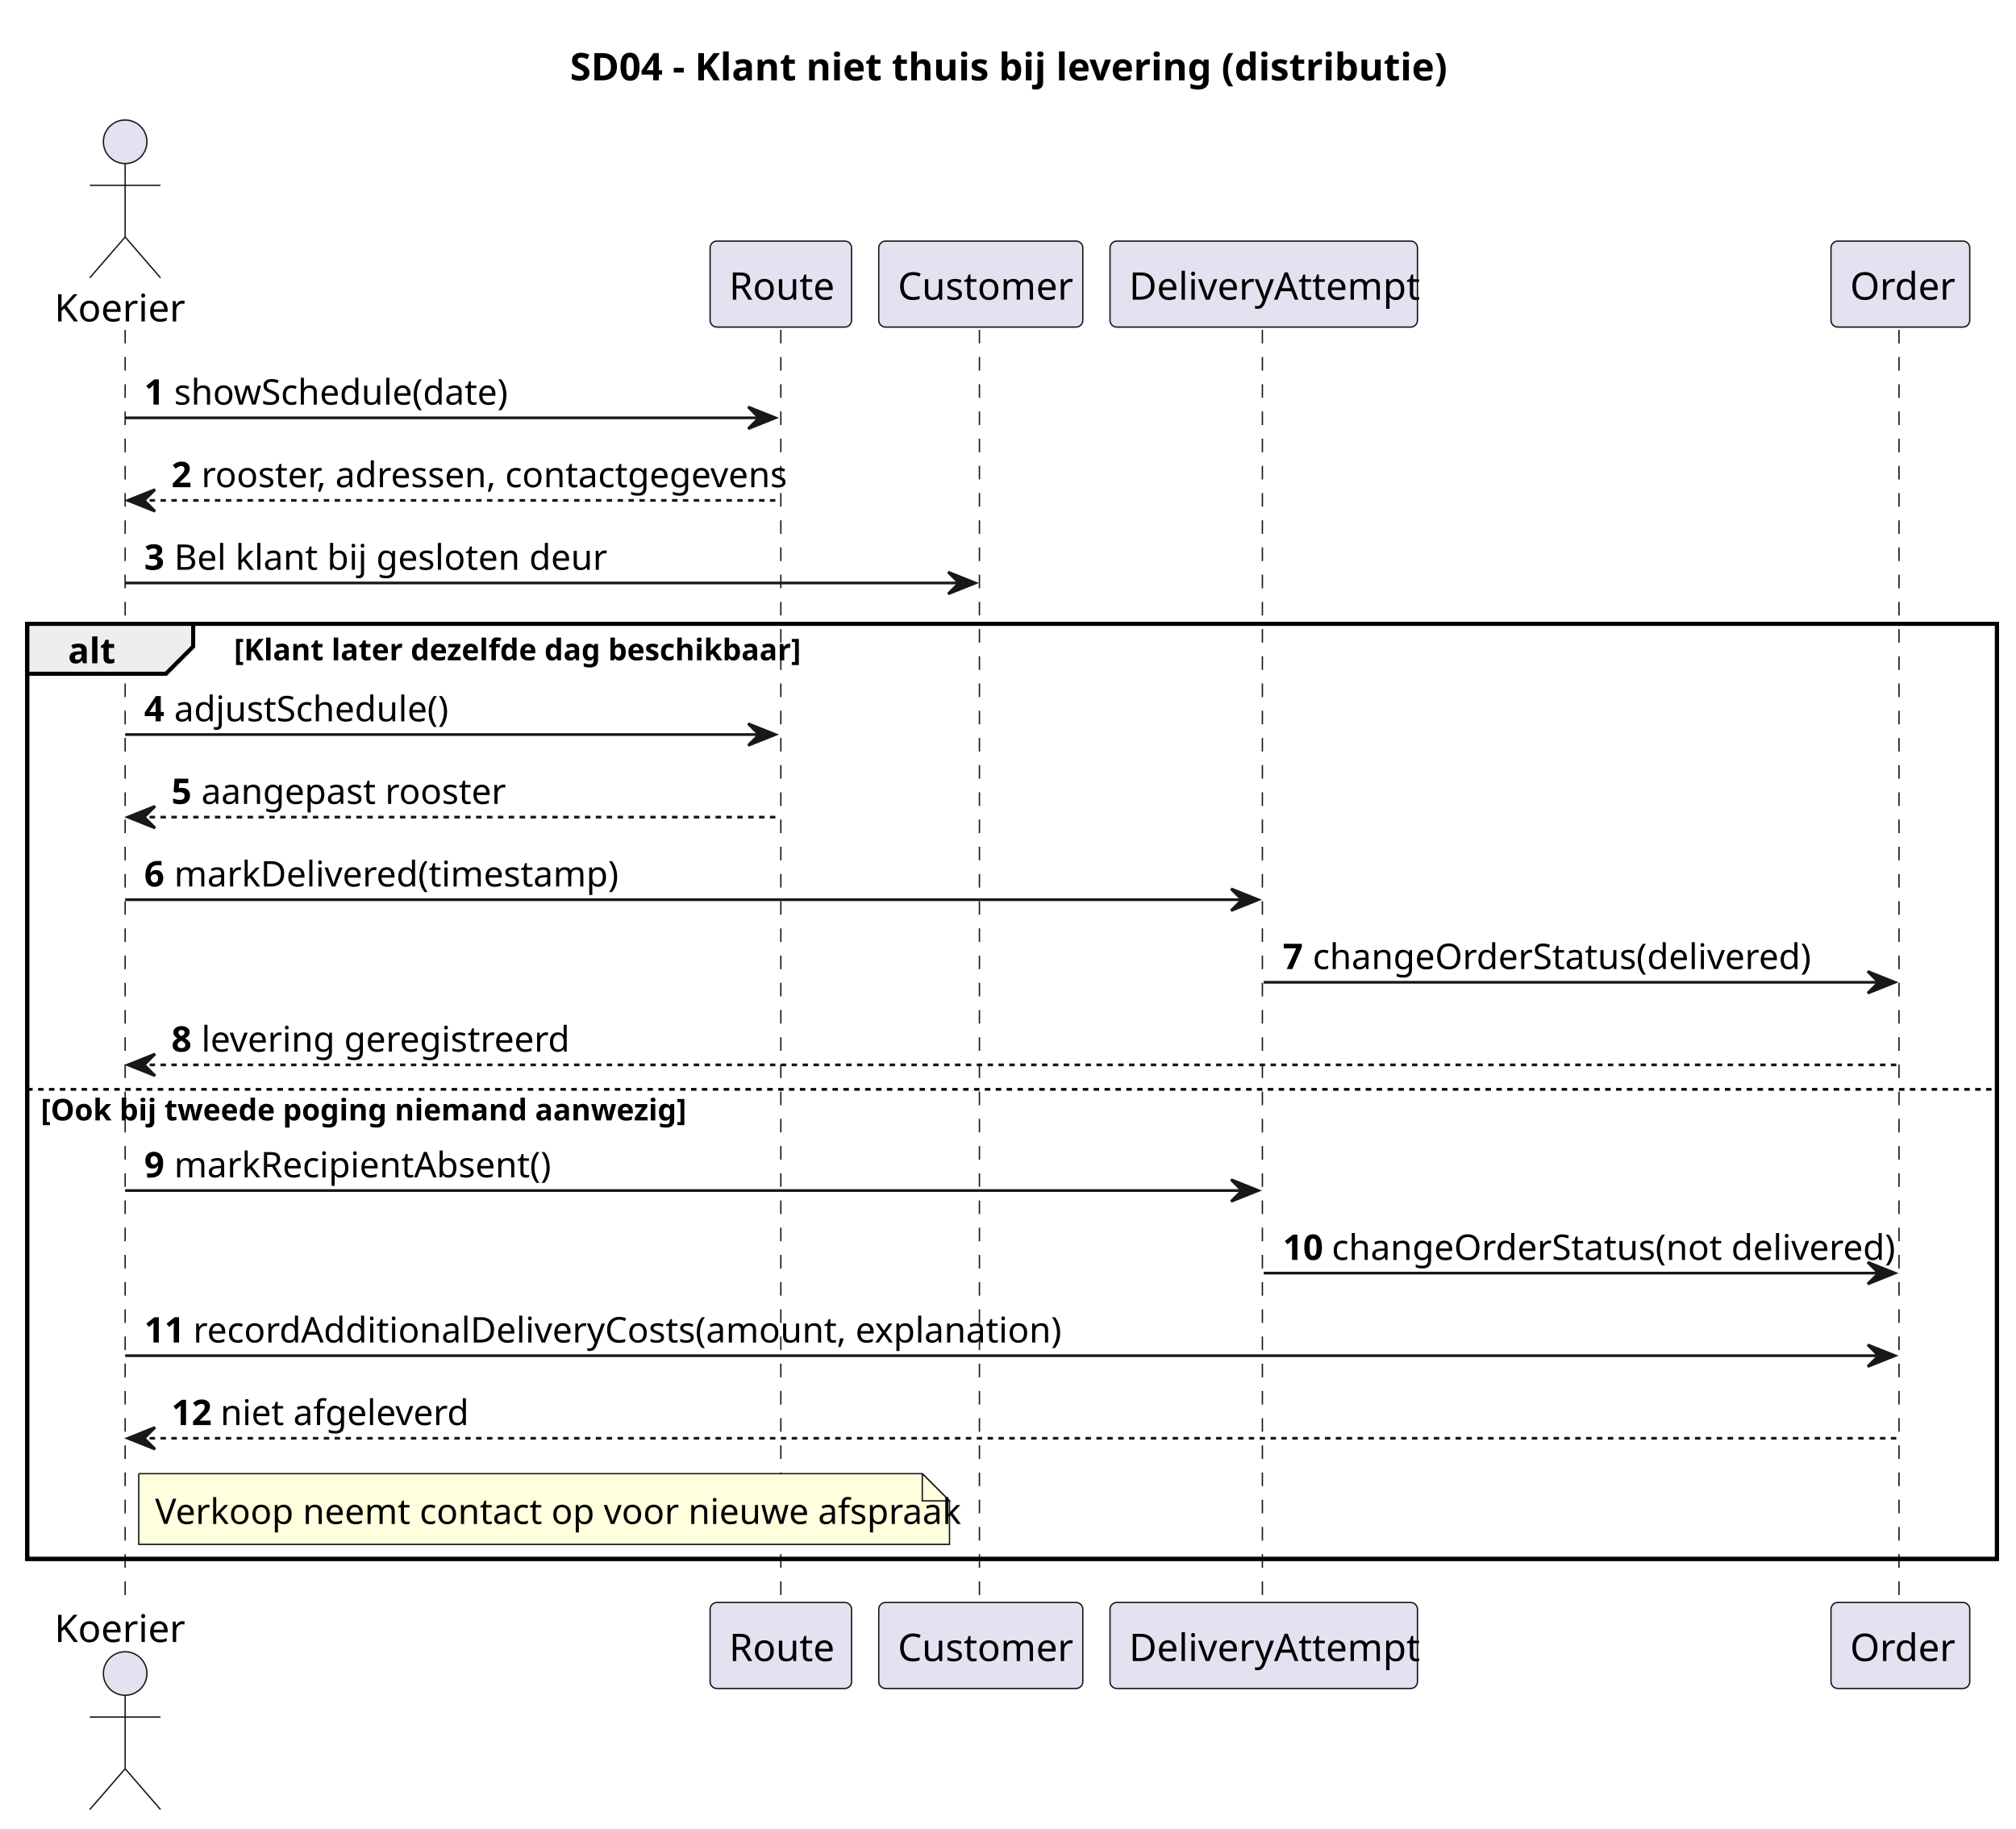
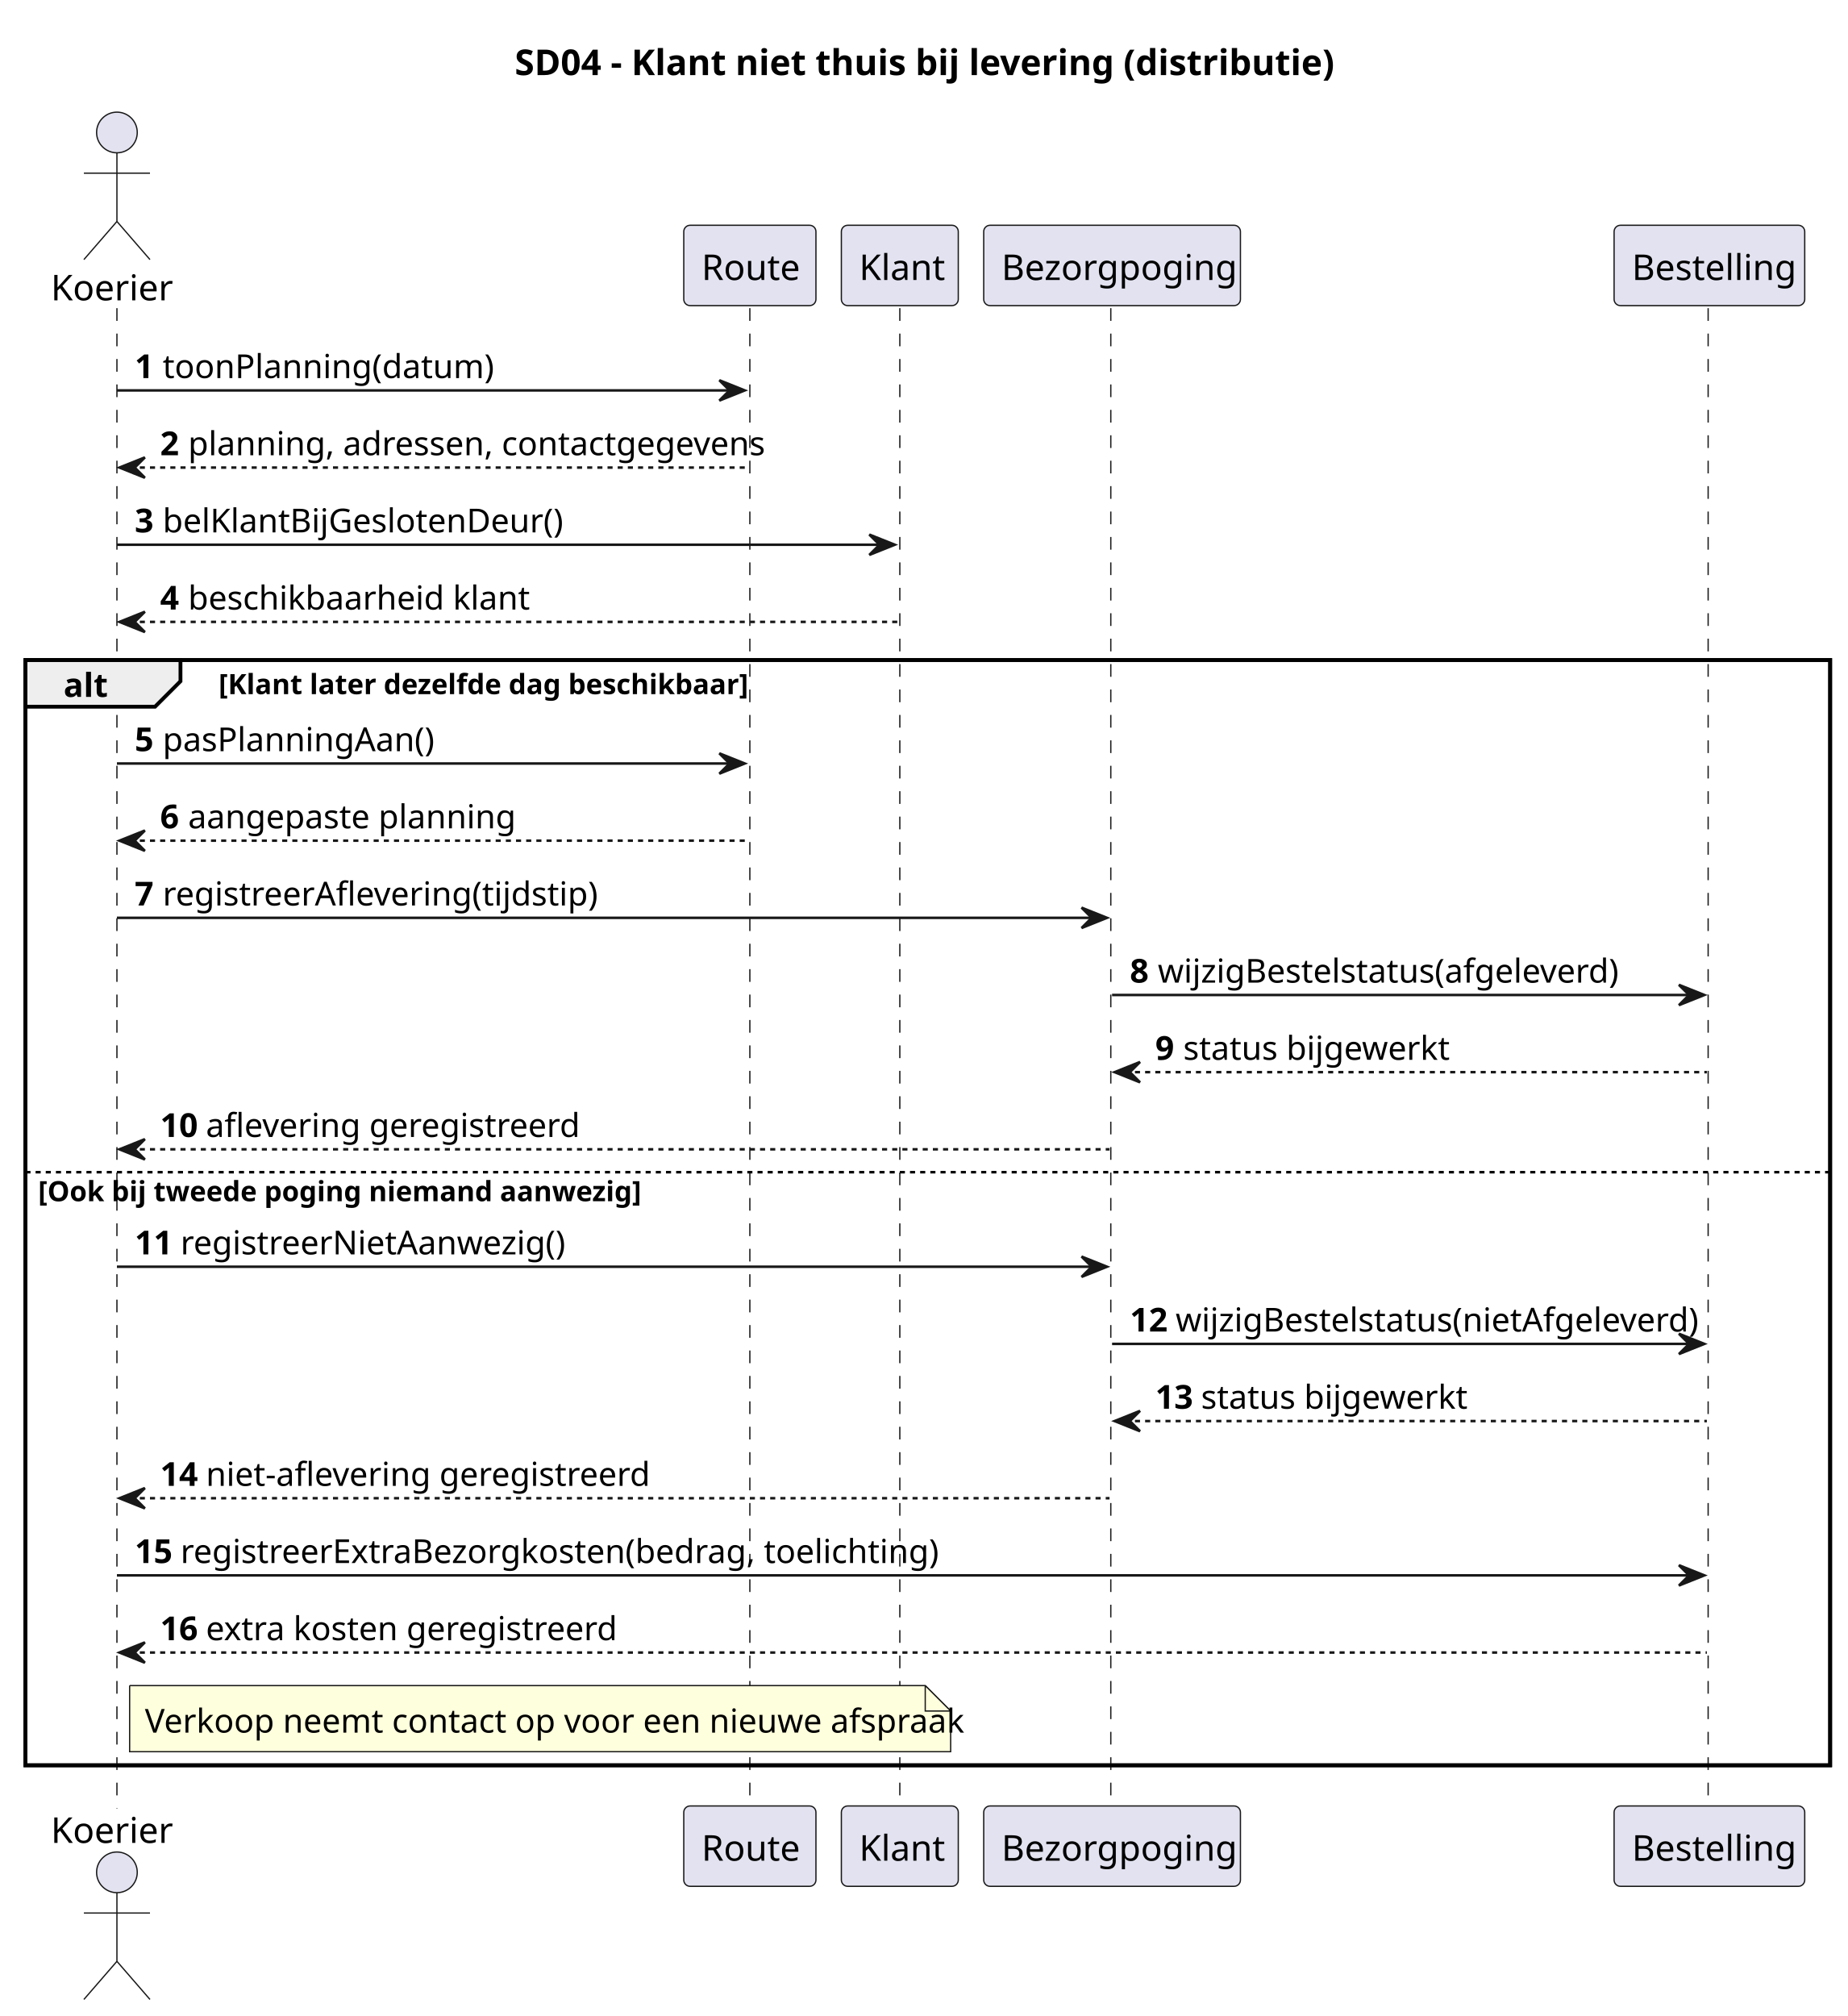
- <svg xmlns="http://www.w3.org/2000/svg" contentStyleType="text/css" height="672px" preserveAspectRatio="none" style="width:741px;height:672px;background:#FFFFFF;" version="1.1" viewBox="0 0 741 672" width="741px" zoomAndPan="magnify">
+ <svg xmlns="http://www.w3.org/2000/svg" contentStyleType="text/css" height="793px" preserveAspectRatio="none" style="width:727px;height:793px;background:#FFFFFF;" version="1.1" viewBox="0 0 727 793" width="727px" zoomAndPan="magnify">
  <defs />
  <g>
-     <text fill="#000000" font-family="sans-serif" font-size="14" font-weight="bold" lengthAdjust="spacing" textLength="324" x="209.5" y="29.533">SD04 - Klant niet thuis bij levering (distributie)</text>
-     <rect fill="none" height="343.703" style="stroke:#000000;stroke-width:1.5;" width="724" x="10" y="229.273" />
-     <line style="stroke:#181818;stroke-width:0.5;stroke-dasharray:5.0,5.0;" x1="46" x2="46" y1="121.219" y2="589.977" />
-     <line style="stroke:#181818;stroke-width:0.5;stroke-dasharray:5.0,5.0;" x1="287" x2="287" y1="121.219" y2="589.977" />
-     <line style="stroke:#181818;stroke-width:0.5;stroke-dasharray:5.0,5.0;" x1="360" x2="360" y1="121.219" y2="589.977" />
-     <line style="stroke:#181818;stroke-width:0.5;stroke-dasharray:5.0,5.0;" x1="464" x2="464" y1="121.219" y2="589.977" />
-     <line style="stroke:#181818;stroke-width:0.5;stroke-dasharray:5.0,5.0;" x1="698" x2="698" y1="121.219" y2="589.977" />
+     <text fill="#000000" font-family="sans-serif" font-size="14" font-weight="bold" lengthAdjust="spacing" textLength="324" x="202.5" y="29.533">SD04 - Klant niet thuis bij levering (distributie)</text>
+     <rect fill="none" height="434.758" style="stroke:#000000;stroke-width:1.5;" width="710" x="10" y="259.625" />
+     <line style="stroke:#181818;stroke-width:0.5;stroke-dasharray:5.0,5.0;" x1="46" x2="46" y1="121.219" y2="711.383" />
+     <line style="stroke:#181818;stroke-width:0.5;stroke-dasharray:5.0,5.0;" x1="295" x2="295" y1="121.219" y2="711.383" />
+     <line style="stroke:#181818;stroke-width:0.5;stroke-dasharray:5.0,5.0;" x1="354" x2="354" y1="121.219" y2="711.383" />
+     <line style="stroke:#181818;stroke-width:0.5;stroke-dasharray:5.0,5.0;" x1="437" x2="437" y1="121.219" y2="711.383" />
+     <line style="stroke:#181818;stroke-width:0.5;stroke-dasharray:5.0,5.0;" x1="672" x2="672" y1="121.219" y2="711.383" />
    <text fill="#000000" font-family="sans-serif" font-size="14" lengthAdjust="spacing" textLength="46" x="20" y="118.143">Koerier</text>
    <ellipse cx="46" cy="52.109" fill="#E2E2F0" rx="8" ry="8" style="stroke:#181818;stroke-width:0.5;" />
    <path d="M46,60.109 L46,87.109 M33,68.109 L59,68.109 M46,87.109 L33,102.109 M46,87.109 L59,102.109 " fill="none" style="stroke:#181818;stroke-width:0.5;" />
-     <text fill="#000000" font-family="sans-serif" font-size="14" lengthAdjust="spacing" textLength="46" x="20" y="603.51">Koerier</text>
-     <ellipse cx="46" cy="615.086" fill="#E2E2F0" rx="8" ry="8" style="stroke:#181818;stroke-width:0.5;" />
-     <path d="M46,623.086 L46,650.086 M33,631.086 L59,631.086 M46,650.086 L33,665.086 M46,650.086 L59,665.086 " fill="none" style="stroke:#181818;stroke-width:0.5;" />
-     <rect fill="#E2E2F0" height="31.609" rx="2.5" ry="2.5" style="stroke:#181818;stroke-width:0.5;" width="52" x="261" y="88.609" />
-     <text fill="#000000" font-family="sans-serif" font-size="14" lengthAdjust="spacing" textLength="38" x="268" y="110.143">Route</text>
-     <rect fill="#E2E2F0" height="31.609" rx="2.5" ry="2.5" style="stroke:#181818;stroke-width:0.5;" width="52" x="261" y="588.977" />
-     <text fill="#000000" font-family="sans-serif" font-size="14" lengthAdjust="spacing" textLength="38" x="268" y="610.51">Route</text>
-     <rect fill="#E2E2F0" height="31.609" rx="2.5" ry="2.5" style="stroke:#181818;stroke-width:0.5;" width="75" x="323" y="88.609" />
-     <text fill="#000000" font-family="sans-serif" font-size="14" lengthAdjust="spacing" textLength="61" x="330" y="110.143">Customer</text>
-     <rect fill="#E2E2F0" height="31.609" rx="2.5" ry="2.5" style="stroke:#181818;stroke-width:0.5;" width="75" x="323" y="588.977" />
-     <text fill="#000000" font-family="sans-serif" font-size="14" lengthAdjust="spacing" textLength="61" x="330" y="610.51">Customer</text>
-     <rect fill="#E2E2F0" height="31.609" rx="2.5" ry="2.5" style="stroke:#181818;stroke-width:0.5;" width="113" x="408" y="88.609" />
-     <text fill="#000000" font-family="sans-serif" font-size="14" lengthAdjust="spacing" textLength="99" x="415" y="110.143">DeliveryAttempt</text>
-     <rect fill="#E2E2F0" height="31.609" rx="2.5" ry="2.5" style="stroke:#181818;stroke-width:0.5;" width="113" x="408" y="588.977" />
-     <text fill="#000000" font-family="sans-serif" font-size="14" lengthAdjust="spacing" textLength="99" x="415" y="610.51">DeliveryAttempt</text>
-     <rect fill="#E2E2F0" height="31.609" rx="2.5" ry="2.5" style="stroke:#181818;stroke-width:0.5;" width="51" x="673" y="88.609" />
-     <text fill="#000000" font-family="sans-serif" font-size="14" lengthAdjust="spacing" textLength="37" x="680" y="110.143">Order</text>
-     <rect fill="#E2E2F0" height="31.609" rx="2.5" ry="2.5" style="stroke:#181818;stroke-width:0.5;" width="51" x="673" y="588.977" />
-     <text fill="#000000" font-family="sans-serif" font-size="14" lengthAdjust="spacing" textLength="37" x="680" y="610.51">Order</text>
-     <polygon fill="#181818" points="275,149.57,285,153.57,275,157.57,279,153.57" style="stroke:#181818;stroke-width:1.0;" />
-     <line style="stroke:#181818;stroke-width:1.0;" x1="46" x2="281" y1="153.57" y2="153.57" />
+     <text fill="#000000" font-family="sans-serif" font-size="14" lengthAdjust="spacing" textLength="46" x="20" y="724.916">Koerier</text>
+     <ellipse cx="46" cy="736.492" fill="#E2E2F0" rx="8" ry="8" style="stroke:#181818;stroke-width:0.5;" />
+     <path d="M46,744.492 L46,771.492 M33,752.492 L59,752.492 M46,771.492 L33,786.492 M46,771.492 L59,786.492 " fill="none" style="stroke:#181818;stroke-width:0.5;" />
+     <rect fill="#E2E2F0" height="31.609" rx="2.5" ry="2.5" style="stroke:#181818;stroke-width:0.5;" width="52" x="269" y="88.609" />
+     <text fill="#000000" font-family="sans-serif" font-size="14" lengthAdjust="spacing" textLength="38" x="276" y="110.143">Route</text>
+     <rect fill="#E2E2F0" height="31.609" rx="2.5" ry="2.5" style="stroke:#181818;stroke-width:0.5;" width="52" x="269" y="710.383" />
+     <text fill="#000000" font-family="sans-serif" font-size="14" lengthAdjust="spacing" textLength="38" x="276" y="731.916">Route</text>
+     <rect fill="#E2E2F0" height="31.609" rx="2.5" ry="2.5" style="stroke:#181818;stroke-width:0.5;" width="46" x="331" y="88.609" />
+     <text fill="#000000" font-family="sans-serif" font-size="14" lengthAdjust="spacing" textLength="32" x="338" y="110.143">Klant</text>
+     <rect fill="#E2E2F0" height="31.609" rx="2.5" ry="2.5" style="stroke:#181818;stroke-width:0.5;" width="46" x="331" y="710.383" />
+     <text fill="#000000" font-family="sans-serif" font-size="14" lengthAdjust="spacing" textLength="32" x="338" y="731.916">Klant</text>
+     <rect fill="#E2E2F0" height="31.609" rx="2.5" ry="2.5" style="stroke:#181818;stroke-width:0.5;" width="101" x="387" y="88.609" />
+     <text fill="#000000" font-family="sans-serif" font-size="14" lengthAdjust="spacing" textLength="87" x="394" y="110.143">Bezorgpoging</text>
+     <rect fill="#E2E2F0" height="31.609" rx="2.5" ry="2.5" style="stroke:#181818;stroke-width:0.5;" width="101" x="387" y="710.383" />
+     <text fill="#000000" font-family="sans-serif" font-size="14" lengthAdjust="spacing" textLength="87" x="394" y="731.916">Bezorgpoging</text>
+     <rect fill="#E2E2F0" height="31.609" rx="2.5" ry="2.5" style="stroke:#181818;stroke-width:0.5;" width="75" x="635" y="88.609" />
+     <text fill="#000000" font-family="sans-serif" font-size="14" lengthAdjust="spacing" textLength="61" x="642" y="110.143">Bestelling</text>
+     <rect fill="#E2E2F0" height="31.609" rx="2.5" ry="2.5" style="stroke:#181818;stroke-width:0.5;" width="75" x="635" y="710.383" />
+     <text fill="#000000" font-family="sans-serif" font-size="14" lengthAdjust="spacing" textLength="61" x="642" y="731.916">Bestelling</text>
+     <polygon fill="#181818" points="283,149.57,293,153.57,283,157.57,287,153.57" style="stroke:#181818;stroke-width:1.0;" />
+     <line style="stroke:#181818;stroke-width:1.0;" x1="46" x2="289" y1="153.57" y2="153.57" />
    <text fill="#000000" font-family="sans-serif" font-size="13" font-weight="bold" lengthAdjust="spacing" textLength="7" x="53" y="148.714">1</text>
-     <text fill="#000000" font-family="sans-serif" font-size="13" lengthAdjust="spacing" textLength="117" x="64" y="148.714">showSchedule(date)</text>
+     <text fill="#000000" font-family="sans-serif" font-size="13" lengthAdjust="spacing" textLength="119" x="64" y="148.714">toonPlanning(datum)</text>
    <polygon fill="#181818" points="57,179.922,47,183.922,57,187.922,53,183.922" style="stroke:#181818;stroke-width:1.0;" />
-     <line style="stroke:#181818;stroke-width:1.0;stroke-dasharray:2.0,2.0;" x1="51" x2="286" y1="183.922" y2="183.922" />
+     <line style="stroke:#181818;stroke-width:1.0;stroke-dasharray:2.0,2.0;" x1="51" x2="294" y1="183.922" y2="183.922" />
    <text fill="#000000" font-family="sans-serif" font-size="13" font-weight="bold" lengthAdjust="spacing" textLength="7" x="63" y="179.065">2</text>
-     <text fill="#000000" font-family="sans-serif" font-size="13" lengthAdjust="spacing" textLength="206" x="74" y="179.065">rooster, adressen, contactgegevens</text>
-     <polygon fill="#181818" points="348.5,210.273,358.5,214.273,348.5,218.273,352.5,214.273" style="stroke:#181818;stroke-width:1.0;" />
-     <line style="stroke:#181818;stroke-width:1.0;" x1="46" x2="354.5" y1="214.273" y2="214.273" />
+     <text fill="#000000" font-family="sans-serif" font-size="13" lengthAdjust="spacing" textLength="214" x="74" y="179.065">planning, adressen, contactgegevens</text>
+     <polygon fill="#181818" points="342,210.273,352,214.273,342,218.273,346,214.273" style="stroke:#181818;stroke-width:1.0;" />
+     <line style="stroke:#181818;stroke-width:1.0;" x1="46" x2="348" y1="214.273" y2="214.273" />
    <text fill="#000000" font-family="sans-serif" font-size="13" font-weight="bold" lengthAdjust="spacing" textLength="7" x="53" y="209.417">3</text>
-     <text fill="#000000" font-family="sans-serif" font-size="13" lengthAdjust="spacing" textLength="150" x="64" y="209.417">Bel klant bij gesloten deur</text>
-     <path d="M10,229.273 L71,229.273 L71,237.625 L61,247.625 L10,247.625 L10,229.273 " fill="#EEEEEE" style="stroke:#000000;stroke-width:1.5;" />
-     <rect fill="none" height="343.703" style="stroke:#000000;stroke-width:1.5;" width="724" x="10" y="229.273" />
-     <text fill="#000000" font-family="sans-serif" font-size="13" font-weight="bold" lengthAdjust="spacing" textLength="16" x="25" y="243.769">alt</text>
-     <text fill="#000000" font-family="sans-serif" font-size="11" font-weight="bold" lengthAdjust="spacing" textLength="208" x="86" y="242.692">[Klant later dezelfde dag beschikbaar]</text>
-     <polygon fill="#181818" points="275,265.977,285,269.977,275,273.977,279,269.977" style="stroke:#181818;stroke-width:1.0;" />
-     <line style="stroke:#181818;stroke-width:1.0;" x1="46" x2="281" y1="269.977" y2="269.977" />
-     <text fill="#000000" font-family="sans-serif" font-size="13" font-weight="bold" lengthAdjust="spacing" textLength="7" x="53" y="265.12">4</text>
-     <text fill="#000000" font-family="sans-serif" font-size="13" lengthAdjust="spacing" textLength="97" x="64" y="265.12">adjustSchedule()</text>
-     <polygon fill="#181818" points="57,296.328,47,300.328,57,304.328,53,300.328" style="stroke:#181818;stroke-width:1.0;" />
-     <line style="stroke:#181818;stroke-width:1.0;stroke-dasharray:2.0,2.0;" x1="51" x2="286" y1="300.328" y2="300.328" />
-     <text fill="#000000" font-family="sans-serif" font-size="13" font-weight="bold" lengthAdjust="spacing" textLength="7" x="63" y="295.472">5</text>
-     <text fill="#000000" font-family="sans-serif" font-size="13" lengthAdjust="spacing" textLength="104" x="74" y="295.472">aangepast rooster</text>
-     <polygon fill="#181818" points="452.5,326.68,462.5,330.68,452.5,334.68,456.5,330.68" style="stroke:#181818;stroke-width:1.0;" />
-     <line style="stroke:#181818;stroke-width:1.0;" x1="46" x2="458.5" y1="330.68" y2="330.68" />
-     <text fill="#000000" font-family="sans-serif" font-size="13" font-weight="bold" lengthAdjust="spacing" textLength="7" x="53" y="325.823">6</text>
-     <text fill="#000000" font-family="sans-serif" font-size="13" lengthAdjust="spacing" textLength="150" x="64" y="325.823">markDelivered(timestamp)</text>
-     <polygon fill="#181818" points="686.5,357.031,696.5,361.031,686.5,365.031,690.5,361.031" style="stroke:#181818;stroke-width:1.0;" />
-     <line style="stroke:#181818;stroke-width:1.0;" x1="464.5" x2="692.5" y1="361.031" y2="361.031" />
-     <text fill="#000000" font-family="sans-serif" font-size="13" font-weight="bold" lengthAdjust="spacing" textLength="7" x="471.5" y="356.175">7</text>
-     <text fill="#000000" font-family="sans-serif" font-size="13" lengthAdjust="spacing" textLength="170" x="482.5" y="356.175">changeOrderStatus(delivered)</text>
-     <polygon fill="#181818" points="57,387.383,47,391.383,57,395.383,53,391.383" style="stroke:#181818;stroke-width:1.0;" />
-     <line style="stroke:#181818;stroke-width:1.0;stroke-dasharray:2.0,2.0;" x1="51" x2="697.5" y1="391.383" y2="391.383" />
-     <text fill="#000000" font-family="sans-serif" font-size="13" font-weight="bold" lengthAdjust="spacing" textLength="7" x="63" y="386.526">8</text>
-     <text fill="#000000" font-family="sans-serif" font-size="13" lengthAdjust="spacing" textLength="122" x="74" y="386.526">levering geregistreerd</text>
-     <line style="stroke:#000000;stroke-width:1.0;stroke-dasharray:2.0,2.0;" x1="10" x2="734" y1="400.383" y2="400.383" />
-     <text fill="#000000" font-family="sans-serif" font-size="11" font-weight="bold" lengthAdjust="spacing" textLength="238" x="15" y="411.802">[Ook bij tweede poging niemand aanwezig]</text>
-     <polygon fill="#181818" points="452.5,433.57,462.5,437.57,452.5,441.57,456.5,437.57" style="stroke:#181818;stroke-width:1.0;" />
-     <line style="stroke:#181818;stroke-width:1.0;" x1="46" x2="458.5" y1="437.57" y2="437.57" />
-     <text fill="#000000" font-family="sans-serif" font-size="13" font-weight="bold" lengthAdjust="spacing" textLength="7" x="53" y="432.714">9</text>
-     <text fill="#000000" font-family="sans-serif" font-size="13" lengthAdjust="spacing" textLength="132" x="64" y="432.714">markRecipientAbsent()</text>
-     <polygon fill="#181818" points="686.5,463.922,696.5,467.922,686.5,471.922,690.5,467.922" style="stroke:#181818;stroke-width:1.0;" />
-     <line style="stroke:#181818;stroke-width:1.0;" x1="464.5" x2="692.5" y1="467.922" y2="467.922" />
-     <text fill="#000000" font-family="sans-serif" font-size="13" font-weight="bold" lengthAdjust="spacing" textLength="14" x="471.5" y="463.065">10</text>
-     <text fill="#000000" font-family="sans-serif" font-size="13" lengthAdjust="spacing" textLength="192" x="489.5" y="463.065">changeOrderStatus(not delivered)</text>
-     <polygon fill="#181818" points="686.5,494.273,696.5,498.273,686.5,502.273,690.5,498.273" style="stroke:#181818;stroke-width:1.0;" />
-     <line style="stroke:#181818;stroke-width:1.0;" x1="46" x2="692.5" y1="498.273" y2="498.273" />
+     <text fill="#000000" font-family="sans-serif" font-size="13" lengthAdjust="spacing" textLength="149" x="64" y="209.417">belKlantBijGeslotenDeur()</text>
+     <polygon fill="#181818" points="57,240.625,47,244.625,57,248.625,53,244.625" style="stroke:#181818;stroke-width:1.0;" />
+     <line style="stroke:#181818;stroke-width:1.0;stroke-dasharray:2.0,2.0;" x1="51" x2="353" y1="244.625" y2="244.625" />
+     <text fill="#000000" font-family="sans-serif" font-size="13" font-weight="bold" lengthAdjust="spacing" textLength="7" x="63" y="239.769">4</text>
+     <text fill="#000000" font-family="sans-serif" font-size="13" lengthAdjust="spacing" textLength="126" x="74" y="239.769">beschikbaarheid klant</text>
+     <path d="M10,259.625 L71,259.625 L71,267.977 L61,277.977 L10,277.977 L10,259.625 " fill="#EEEEEE" style="stroke:#000000;stroke-width:1.5;" />
+     <rect fill="none" height="434.758" style="stroke:#000000;stroke-width:1.5;" width="710" x="10" y="259.625" />
+     <text fill="#000000" font-family="sans-serif" font-size="13" font-weight="bold" lengthAdjust="spacing" textLength="16" x="25" y="274.12">alt</text>
+     <text fill="#000000" font-family="sans-serif" font-size="11" font-weight="bold" lengthAdjust="spacing" textLength="208" x="86" y="273.044">[Klant later dezelfde dag beschikbaar]</text>
+     <polygon fill="#181818" points="283,296.328,293,300.328,283,304.328,287,300.328" style="stroke:#181818;stroke-width:1.0;" />
+     <line style="stroke:#181818;stroke-width:1.0;" x1="46" x2="289" y1="300.328" y2="300.328" />
+     <text fill="#000000" font-family="sans-serif" font-size="13" font-weight="bold" lengthAdjust="spacing" textLength="7" x="53" y="295.472">5</text>
+     <text fill="#000000" font-family="sans-serif" font-size="13" lengthAdjust="spacing" textLength="102" x="64" y="295.472">pasPlanningAan()</text>
+     <polygon fill="#181818" points="57,326.68,47,330.68,57,334.68,53,330.68" style="stroke:#181818;stroke-width:1.0;" />
+     <line style="stroke:#181818;stroke-width:1.0;stroke-dasharray:2.0,2.0;" x1="51" x2="294" y1="330.68" y2="330.68" />
+     <text fill="#000000" font-family="sans-serif" font-size="13" font-weight="bold" lengthAdjust="spacing" textLength="7" x="63" y="325.823">6</text>
+     <text fill="#000000" font-family="sans-serif" font-size="13" lengthAdjust="spacing" textLength="119" x="74" y="325.823">aangepaste planning</text>
+     <polygon fill="#181818" points="425.5,357.031,435.5,361.031,425.5,365.031,429.5,361.031" style="stroke:#181818;stroke-width:1.0;" />
+     <line style="stroke:#181818;stroke-width:1.0;" x1="46" x2="431.5" y1="361.031" y2="361.031" />
+     <text fill="#000000" font-family="sans-serif" font-size="13" font-weight="bold" lengthAdjust="spacing" textLength="7" x="53" y="356.175">7</text>
+     <text fill="#000000" font-family="sans-serif" font-size="13" lengthAdjust="spacing" textLength="155" x="64" y="356.175">registreerAflevering(tijdstip)</text>
+     <polygon fill="#181818" points="660.5,387.383,670.5,391.383,660.5,395.383,664.5,391.383" style="stroke:#181818;stroke-width:1.0;" />
+     <line style="stroke:#181818;stroke-width:1.0;" x1="437.5" x2="666.5" y1="391.383" y2="391.383" />
+     <text fill="#000000" font-family="sans-serif" font-size="13" font-weight="bold" lengthAdjust="spacing" textLength="7" x="444.5" y="386.526">8</text>
+     <text fill="#000000" font-family="sans-serif" font-size="13" lengthAdjust="spacing" textLength="170" x="455.5" y="386.526">wijzigBestelstatus(afgeleverd)</text>
+     <polygon fill="#181818" points="448.5,417.734,438.5,421.734,448.5,425.734,444.5,421.734" style="stroke:#181818;stroke-width:1.0;" />
+     <line style="stroke:#181818;stroke-width:1.0;stroke-dasharray:2.0,2.0;" x1="442.5" x2="671.5" y1="421.734" y2="421.734" />
+     <text fill="#000000" font-family="sans-serif" font-size="13" font-weight="bold" lengthAdjust="spacing" textLength="7" x="454.5" y="416.878">9</text>
+     <text fill="#000000" font-family="sans-serif" font-size="13" lengthAdjust="spacing" textLength="98" x="465.5" y="416.878">status bijgewerkt</text>
+     <polygon fill="#181818" points="57,448.086,47,452.086,57,456.086,53,452.086" style="stroke:#181818;stroke-width:1.0;" />
+     <line style="stroke:#181818;stroke-width:1.0;stroke-dasharray:2.0,2.0;" x1="51" x2="436.5" y1="452.086" y2="452.086" />
+     <text fill="#000000" font-family="sans-serif" font-size="13" font-weight="bold" lengthAdjust="spacing" textLength="14" x="63" y="447.229">10</text>
+     <text fill="#000000" font-family="sans-serif" font-size="13" lengthAdjust="spacing" textLength="132" x="81" y="447.229">aflevering geregistreerd</text>
+     <line style="stroke:#000000;stroke-width:1.0;stroke-dasharray:2.0,2.0;" x1="10" x2="720" y1="461.086" y2="461.086" />
+     <text fill="#000000" font-family="sans-serif" font-size="11" font-weight="bold" lengthAdjust="spacing" textLength="238" x="15" y="472.505">[Ook bij tweede poging niemand aanwezig]</text>
+     <polygon fill="#181818" points="425.5,494.273,435.5,498.273,425.5,502.273,429.5,498.273" style="stroke:#181818;stroke-width:1.0;" />
+     <line style="stroke:#181818;stroke-width:1.0;" x1="46" x2="431.5" y1="498.273" y2="498.273" />
    <text fill="#000000" font-family="sans-serif" font-size="13" font-weight="bold" lengthAdjust="spacing" textLength="14" x="53" y="493.417">11</text>
-     <text fill="#000000" font-family="sans-serif" font-size="13" lengthAdjust="spacing" textLength="297" x="71" y="493.417">recordAdditionalDeliveryCosts(amount, explanation)</text>
-     <polygon fill="#181818" points="57,524.625,47,528.625,57,532.625,53,528.625" style="stroke:#181818;stroke-width:1.0;" />
-     <line style="stroke:#181818;stroke-width:1.0;stroke-dasharray:2.0,2.0;" x1="51" x2="697.5" y1="528.625" y2="528.625" />
-     <text fill="#000000" font-family="sans-serif" font-size="13" font-weight="bold" lengthAdjust="spacing" textLength="14" x="63" y="523.769">12</text>
-     <text fill="#000000" font-family="sans-serif" font-size="13" lengthAdjust="spacing" textLength="82" x="81" y="523.769">niet afgeleverd</text>
-     <path d="M51,541.625 L51,567.625 L349,567.625 L349,551.625 L339,541.625 L51,541.625 " fill="#FEFFDD" style="stroke:#181818;stroke-width:0.5;" />
-     <path d="M339,541.625 L339,551.625 L349,551.625 L339,541.625 " fill="#FEFFDD" style="stroke:#181818;stroke-width:0.5;" />
-     <text fill="#000000" font-family="sans-serif" font-size="13" lengthAdjust="spacing" textLength="277" x="57" y="560.12">Verkoop neemt contact op voor nieuwe afspraak</text>
+     <text fill="#000000" font-family="sans-serif" font-size="13" lengthAdjust="spacing" textLength="141" x="71" y="493.417">registreerNietAanwezig()</text>
+     <polygon fill="#181818" points="660.5,524.625,670.5,528.625,660.5,532.625,664.5,528.625" style="stroke:#181818;stroke-width:1.0;" />
+     <line style="stroke:#181818;stroke-width:1.0;" x1="437.5" x2="666.5" y1="528.625" y2="528.625" />
+     <text fill="#000000" font-family="sans-serif" font-size="13" font-weight="bold" lengthAdjust="spacing" textLength="14" x="444.5" y="523.769">12</text>
+     <text fill="#000000" font-family="sans-serif" font-size="13" lengthAdjust="spacing" textLength="193" x="462.5" y="523.769">wijzigBestelstatus(nietAfgeleverd)</text>
+     <polygon fill="#181818" points="448.5,554.977,438.5,558.977,448.5,562.977,444.5,558.977" style="stroke:#181818;stroke-width:1.0;" />
+     <line style="stroke:#181818;stroke-width:1.0;stroke-dasharray:2.0,2.0;" x1="442.5" x2="671.5" y1="558.977" y2="558.977" />
+     <text fill="#000000" font-family="sans-serif" font-size="13" font-weight="bold" lengthAdjust="spacing" textLength="14" x="454.5" y="554.12">13</text>
+     <text fill="#000000" font-family="sans-serif" font-size="13" lengthAdjust="spacing" textLength="98" x="472.5" y="554.12">status bijgewerkt</text>
+     <polygon fill="#181818" points="57,585.328,47,589.328,57,593.328,53,589.328" style="stroke:#181818;stroke-width:1.0;" />
+     <line style="stroke:#181818;stroke-width:1.0;stroke-dasharray:2.0,2.0;" x1="51" x2="436.5" y1="589.328" y2="589.328" />
+     <text fill="#000000" font-family="sans-serif" font-size="13" font-weight="bold" lengthAdjust="spacing" textLength="14" x="63" y="584.472">14</text>
+     <text fill="#000000" font-family="sans-serif" font-size="13" lengthAdjust="spacing" textLength="157" x="81" y="584.472">niet-aflevering geregistreerd</text>
+     <polygon fill="#181818" points="660.5,615.68,670.5,619.68,660.5,623.68,664.5,619.68" style="stroke:#181818;stroke-width:1.0;" />
+     <line style="stroke:#181818;stroke-width:1.0;" x1="46" x2="666.5" y1="619.68" y2="619.68" />
+     <text fill="#000000" font-family="sans-serif" font-size="13" font-weight="bold" lengthAdjust="spacing" textLength="14" x="53" y="614.823">15</text>
+     <text fill="#000000" font-family="sans-serif" font-size="13" lengthAdjust="spacing" textLength="279" x="71" y="614.823">registreerExtraBezorgkosten(bedrag, toelichting)</text>
+     <polygon fill="#181818" points="57,646.031,47,650.031,57,654.031,53,650.031" style="stroke:#181818;stroke-width:1.0;" />
+     <line style="stroke:#181818;stroke-width:1.0;stroke-dasharray:2.0,2.0;" x1="51" x2="671.5" y1="650.031" y2="650.031" />
+     <text fill="#000000" font-family="sans-serif" font-size="13" font-weight="bold" lengthAdjust="spacing" textLength="14" x="63" y="645.175">16</text>
+     <text fill="#000000" font-family="sans-serif" font-size="13" lengthAdjust="spacing" textLength="151" x="81" y="645.175">extra kosten geregistreerd</text>
+     <path d="M51,663.031 L51,689.031 L374,689.031 L374,673.031 L364,663.031 L51,663.031 " fill="#FEFFDD" style="stroke:#181818;stroke-width:0.5;" />
+     <path d="M364,663.031 L364,673.031 L374,673.031 L364,663.031 " fill="#FEFFDD" style="stroke:#181818;stroke-width:0.5;" />
+     <text fill="#000000" font-family="sans-serif" font-size="13" lengthAdjust="spacing" textLength="302" x="57" y="681.526">Verkoop neemt contact op voor een nieuwe afspraak</text>
  </g>
</svg>
